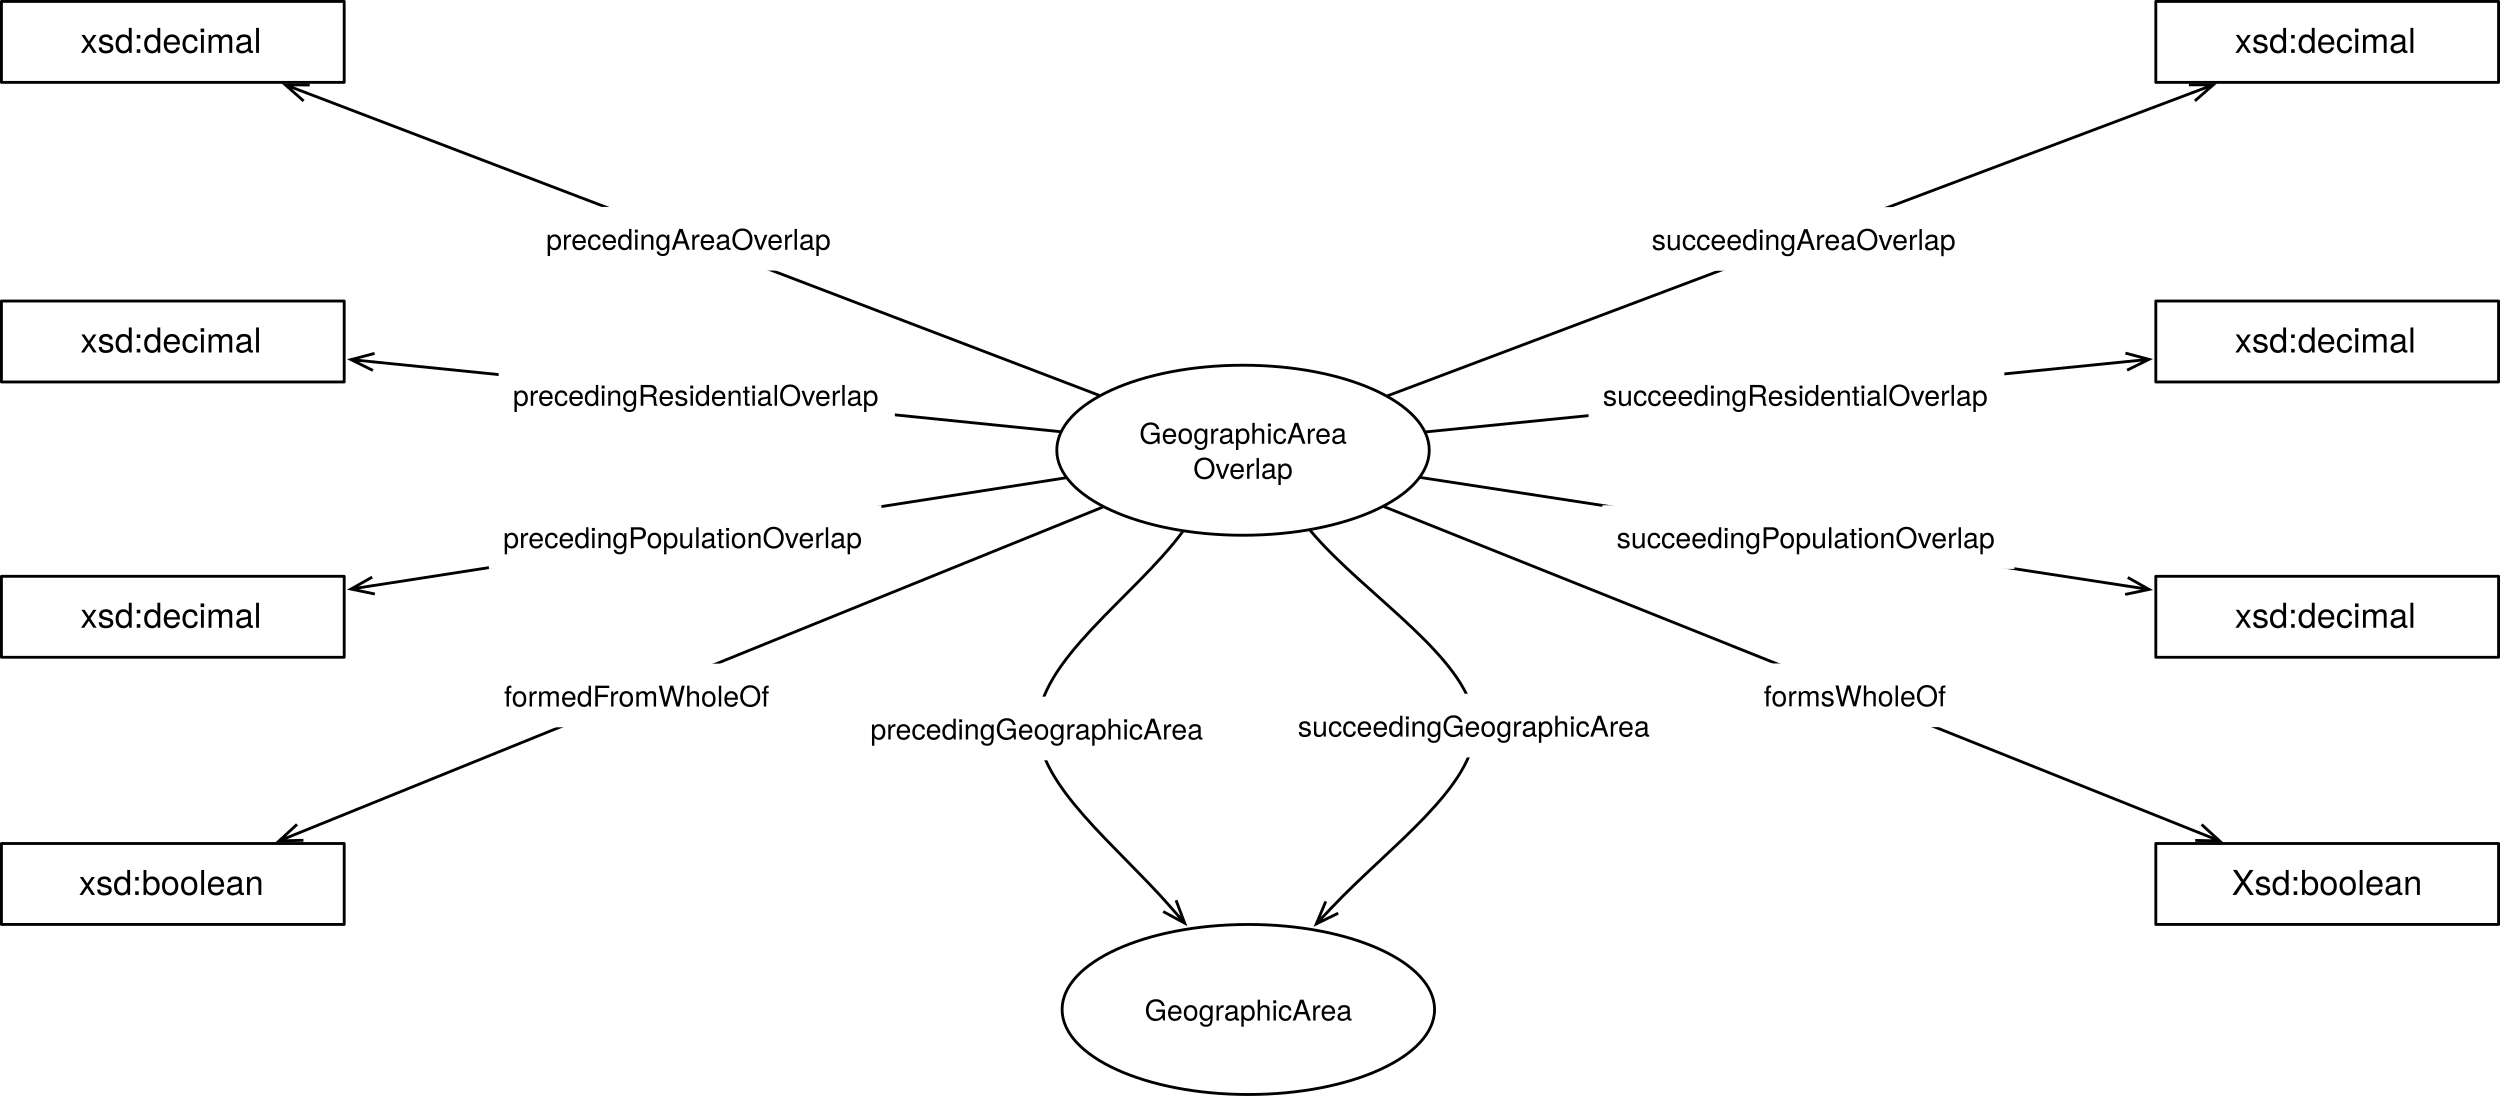
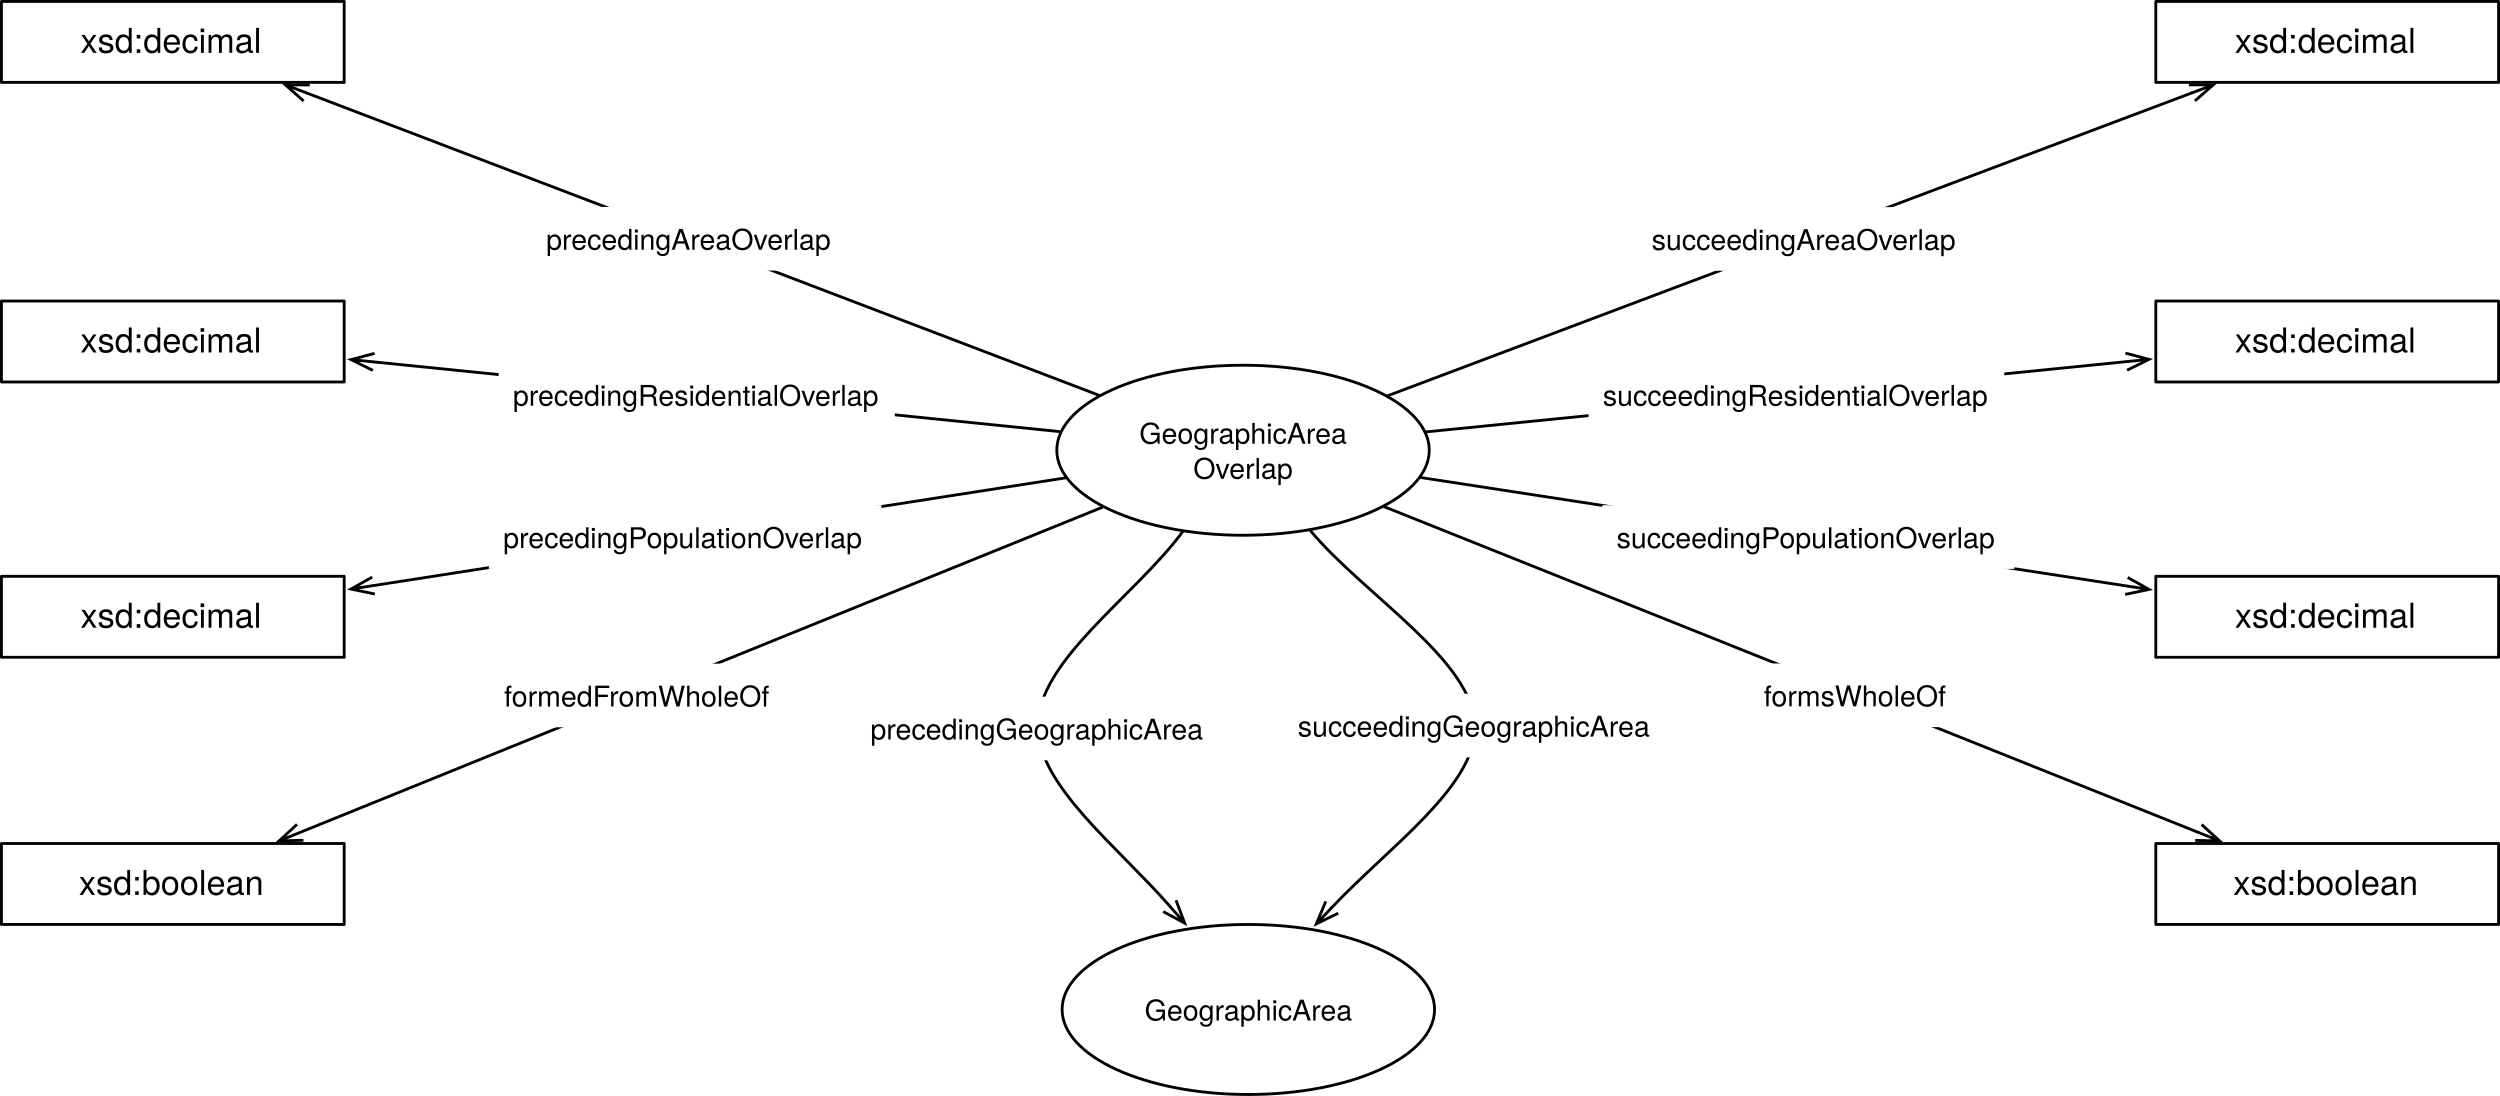
<svg xmlns="http://www.w3.org/2000/svg" version="1.1" viewBox="963.279 10.839 875.236 383.677" width="875.236" height="383.677">
  <defs>
    <marker orient="auto" overflow="visible" markerUnits="strokeWidth" id="StickArrow_Marker" stroke-linejoin="miter" stroke-miterlimit="10" viewBox="-1 -4 10 8" markerWidth="10" markerHeight="8" color="black">
      <g>
        <path d="M 8 0 L 0 0 M 0 -3 L 8 0 L 0 3" fill="none" stroke="currentColor" stroke-width="1" />
      </g>
    </marker>
  </defs>
  <g id="Canvas_1" stroke-opacity="1" stroke-dasharray="none" fill="none" stroke="none" fill-opacity="1">
    <rect fill="white" x="963.279" y="10.839" width="875.236" height="383.677" />
    <g id="Canvas_1_Layer_1">
      <g id="Graphic_1017">
        <ellipse cx="1398.454" cy="168.466" rx="65.197" ry="29.764" fill="white" />
        <ellipse cx="1398.454" cy="168.466" rx="65.197" ry="29.764" stroke="black" stroke-linecap="round" stroke-linejoin="round" stroke-width="1" />
        <text transform="translate(1351.296 156.1861)" fill="black">
          <tspan font-family="Helvetica Neue" font-size="10" fill="black" x="10.862" y="10" xml:space="preserve">GeographicArea</tspan>
          <tspan font-family="Helvetica Neue" font-size="10" fill="black" x="29.747" y="22.28" xml:space="preserve">Overlap</tspan>
        </text>
      </g>
      <g id="Graphic_1034">
        <ellipse cx="1400.315" cy="364.252" rx="65.197" ry="29.764" fill="white" />
        <ellipse cx="1400.315" cy="364.252" rx="65.197" ry="29.764" stroke="black" stroke-linecap="round" stroke-linejoin="round" stroke-width="1" />
        <text transform="translate(1353.158 358.112)" fill="black">
          <tspan font-family="Helvetica Neue" font-size="10" fill="black" x="10.862" y="10" xml:space="preserve">GeographicArea</tspan>
        </text>
      </g>
      <g id="Line_1036">
        <path d="M 1377.256 197.068 C 1360.377 219.842 1326.323 242.3 1326.614 265.398 C 1326.874 285.978 1354.401 307.078 1372.75 328" marker-end="url(#StickArrow_Marker)" stroke="black" stroke-linecap="round" stroke-linejoin="round" stroke-width="1" />
      </g>
      <g id="Graphic_1035">
        <rect x="1263.01" y="254.731" width="127.23" height="22.28" fill="white" />
        <text transform="translate(1268.01 259.7305)" fill="black">
          <tspan font-family="Helvetica Neue" font-size="10" fill="black" x="0" y="10" xml:space="preserve">precedingGeographicArea</tspan>
        </text>
      </g>
      <g id="Graphic_1039">
        <rect x="963.779" y="11.339" width="120" height="28.346" fill="white" />
        <rect x="963.779" y="11.339" width="120" height="28.346" stroke="black" stroke-linecap="round" stroke-linejoin="round" stroke-width="1" />
        <text transform="translate(968.7795 18.34381)" fill="black">
          <tspan font-family="Helvetica Neue" font-size="12" fill="black" x="22.66" y="11" xml:space="preserve">xsd:decimal</tspan>
        </text>
      </g>
      <g id="Line_1038">
        <line x1="1347.958" y1="149.2" x2="1070.643" y2="43.392" marker-end="url(#StickArrow_Marker)" stroke="black" stroke-linecap="round" stroke-linejoin="round" stroke-width="1" />
      </g>
      <g id="Graphic_1037">
        <rect x="1149.47" y="83.281" width="109.83" height="22.28" fill="white" />
        <text transform="translate(1154.47 88.28074)" fill="black">
          <tspan font-family="Helvetica Neue" font-size="10" fill="black" x="881073e-18" y="10" xml:space="preserve">precedingAreaOverlap</tspan>
        </text>
      </g>
      <g id="Line_1041">
        <path d="M 1422.071 196.656 C 1441.274 219.576 1479.517 242.217 1479.685 265.424 C 1479.835 286.186 1449.51 307.411 1429.608 328.475" marker-end="url(#StickArrow_Marker)" stroke="black" stroke-linecap="round" stroke-linejoin="round" stroke-width="1" />
      </g>
      <g id="Graphic_1040">
        <rect x="1412.633" y="253.719" width="134.08" height="22.28" fill="white" />
        <text transform="translate(1417.633 258.719)" fill="black">
          <tspan font-family="Helvetica Neue" font-size="10" fill="black" x="881073e-18" y="10" xml:space="preserve">succeedingGeographicArea</tspan>
        </text>
      </g>
      <g id="Graphic_1047">
        <rect x="963.779" y="116.22" width="120" height="28.346" fill="white" />
        <rect x="963.779" y="116.22" width="120" height="28.346" stroke="black" stroke-linecap="round" stroke-linejoin="round" stroke-width="1" />
        <text transform="translate(968.7795 123.2257)" fill="black">
          <tspan font-family="Helvetica Neue" font-size="12" fill="black" x="22.66" y="11" xml:space="preserve">xsd:decimal</tspan>
        </text>
      </g>
      <g id="Line_1046">
        <line x1="1334.309" y1="161.948" x2="1094.126" y2="137.542" marker-end="url(#StickArrow_Marker)" stroke="black" stroke-linecap="round" stroke-linejoin="round" stroke-width="1" />
      </g>
      <g id="Graphic_1045">
        <rect x="1137.844" y="137.892" width="138.72" height="22.28" fill="white" />
        <text transform="translate(1142.844 142.8923)" fill="black">
          <tspan font-family="Helvetica Neue" font-size="10" fill="black" x="58264504e-20" y="10" xml:space="preserve">precedingResidentialOverlap</tspan>
        </text>
      </g>
      <g id="Graphic_1048">
        <rect x="963.779" y="212.598" width="120" height="28.346" fill="white" />
        <rect x="963.779" y="212.598" width="120" height="28.346" stroke="black" stroke-linecap="round" stroke-linejoin="round" stroke-width="1" />
        <text transform="translate(968.7795 219.6036)" fill="black">
          <tspan font-family="Helvetica Neue" font-size="12" fill="black" x="22.66" y="11" xml:space="preserve">xsd:decimal</tspan>
        </text>
      </g>
      <g id="Line_1050">
        <line x1="1336.236" y1="178.148" x2="1094.056" y2="215.835" marker-end="url(#StickArrow_Marker)" stroke="black" stroke-linecap="round" stroke-linejoin="round" stroke-width="1" />
      </g>
      <g id="Graphic_1049">
        <rect x="1134.433" y="187.719" width="137.43" height="22.28" fill="white" />
        <text transform="translate(1139.433 192.7189)" fill="black">
          <tspan font-family="Helvetica Neue" font-size="10" fill="black" x="14210855e-20" y="10" xml:space="preserve">precedingPopulationOverlap</tspan>
        </text>
      </g>
      <g id="Graphic_1051">
        <rect x="963.779" y="306.142" width="120" height="28.346" fill="white" />
        <rect x="963.779" y="306.142" width="120" height="28.346" stroke="black" stroke-linecap="round" stroke-linejoin="round" stroke-width="1" />
        <text transform="translate(968.7795 313.147)" fill="black">
          <tspan font-family="Helvetica Neue" font-size="12" fill="black" x="22.108" y="11" xml:space="preserve">xsd:boolean</tspan>
        </text>
      </g>
      <g id="Line_1053">
        <line x1="1349.233" y1="188.414" x2="1068.389" y2="302.235" marker-end="url(#StickArrow_Marker)" stroke="black" stroke-linecap="round" stroke-linejoin="round" stroke-width="1" />
      </g>
      <g id="Graphic_1052">
        <rect x="1134.75" y="243.181" width="103.73" height="22.28" fill="white" />
        <text transform="translate(1139.75 248.1807)" fill="black">
          <tspan font-family="Helvetica Neue" font-size="10" fill="black" x="0" y="10" xml:space="preserve">formedFromWholeOf</tspan>
        </text>
      </g>
      <g id="Graphic_1061">
        <rect x="1718.016" y="11.339" width="120" height="28.346" fill="white" />
        <rect x="1718.016" y="11.339" width="120" height="28.346" stroke="black" stroke-linecap="round" stroke-linejoin="round" stroke-width="1" />
        <text transform="translate(1723.016 18.34381)" fill="black">
          <tspan font-family="Helvetica Neue" font-size="12" fill="black" x="22.66" y="11" xml:space="preserve">xsd:decimal</tspan>
        </text>
      </g>
      <g id="Line_1060">
        <line x1="1449.216" y1="149.347" x2="1730.652" y2="43.351" marker-end="url(#StickArrow_Marker)" stroke="black" stroke-linecap="round" stroke-linejoin="round" stroke-width="1" />
      </g>
      <g id="Graphic_1059">
        <rect x="1536.521" y="83.353" width="116.68" height="22.28" fill="white" />
        <text transform="translate(1541.521 88.35346)" fill="black">
          <tspan font-family="Helvetica Neue" font-size="10" fill="black" x="14210855e-20" y="10" xml:space="preserve">succeedingAreaOverlap</tspan>
        </text>
      </g>
      <g id="Graphic_1058">
        <rect x="1718.016" y="116.22" width="120" height="28.346" fill="white" />
        <rect x="1718.016" y="116.22" width="120" height="28.346" stroke="black" stroke-linecap="round" stroke-linejoin="round" stroke-width="1" />
        <text transform="translate(1723.016 123.2257)" fill="black">
          <tspan font-family="Helvetica Neue" font-size="12" fill="black" x="22.66" y="11" xml:space="preserve">xsd:decimal</tspan>
        </text>
      </g>
      <g id="Graphic_1057">
        <rect x="1718.016" y="212.598" width="120" height="28.346" fill="white" />
        <rect x="1718.016" y="212.598" width="120" height="28.346" stroke="black" stroke-linecap="round" stroke-linejoin="round" stroke-width="1" />
        <text transform="translate(1723.016 219.6036)" fill="black">
          <tspan font-family="Helvetica Neue" font-size="12" fill="black" x="22.66" y="11" xml:space="preserve">xsd:decimal</tspan>
        </text>
      </g>
      <g id="Graphic_1056">
        <rect x="1718.016" y="306.142" width="120" height="28.346" fill="white" />
        <rect x="1718.016" y="306.142" width="120" height="28.346" stroke="black" stroke-linecap="round" stroke-linejoin="round" stroke-width="1" />
        <text transform="translate(1723.016 313.147)" fill="black">
-           <tspan font-family="Helvetica Neue" font-size="12" fill="black" x="21.55" y="11" xml:space="preserve">Xsd:boolean</tspan>
+           <tspan font-family="Helvetica Neue" font-size="12" fill="black" x="22.108" y="11" xml:space="preserve">xsd:boolean</tspan>
        </text>
      </g>
      <g id="Line_1063">
        <line x1="1462.637" y1="162.028" x2="1707.668" y2="137.45" marker-end="url(#StickArrow_Marker)" stroke="black" stroke-linecap="round" stroke-linejoin="round" stroke-width="1" />
      </g>
      <g id="Graphic_1062">
        <rect x="1519.422" y="137.891" width="145.57" height="22.28" fill="white" />
        <text transform="translate(1524.422 142.8914)" fill="black">
          <tspan font-family="Helvetica Neue" font-size="10" fill="black" x="0" y="10" xml:space="preserve">succeedingResidentialOverlap</tspan>
        </text>
      </g>
      <g id="Line_1065">
        <line x1="1460.754" y1="178.036" x2="1707.737" y2="215.976" marker-end="url(#StickArrow_Marker)" stroke="black" stroke-linecap="round" stroke-linejoin="round" stroke-width="1" />
      </g>
      <g id="Graphic_1064">
        <rect x="1524.24" y="187.73" width="144.28" height="22.28" fill="white" />
        <text transform="translate(1529.24 192.7301)" fill="black">
          <tspan font-family="Helvetica Neue" font-size="10" fill="black" x="0" y="10" xml:space="preserve">succeedingPopulationOverlap</tspan>
        </text>
      </g>
      <g id="Line_1067">
        <line x1="1447.953" y1="188.269" x2="1732.933" y2="302.279" marker-end="url(#StickArrow_Marker)" stroke="black" stroke-linecap="round" stroke-linejoin="round" stroke-width="1" />
      </g>
      <g id="Graphic_1066">
        <rect x="1575.764" y="243.118" width="74.27" height="22.28" fill="white" />
        <text transform="translate(1580.764 248.1179)" fill="black">
          <tspan font-family="Helvetica Neue" font-size="10" fill="black" x="22026825e-20" y="10" xml:space="preserve">formsWholeOf</tspan>
        </text>
      </g>
    </g>
  </g>
</svg>
